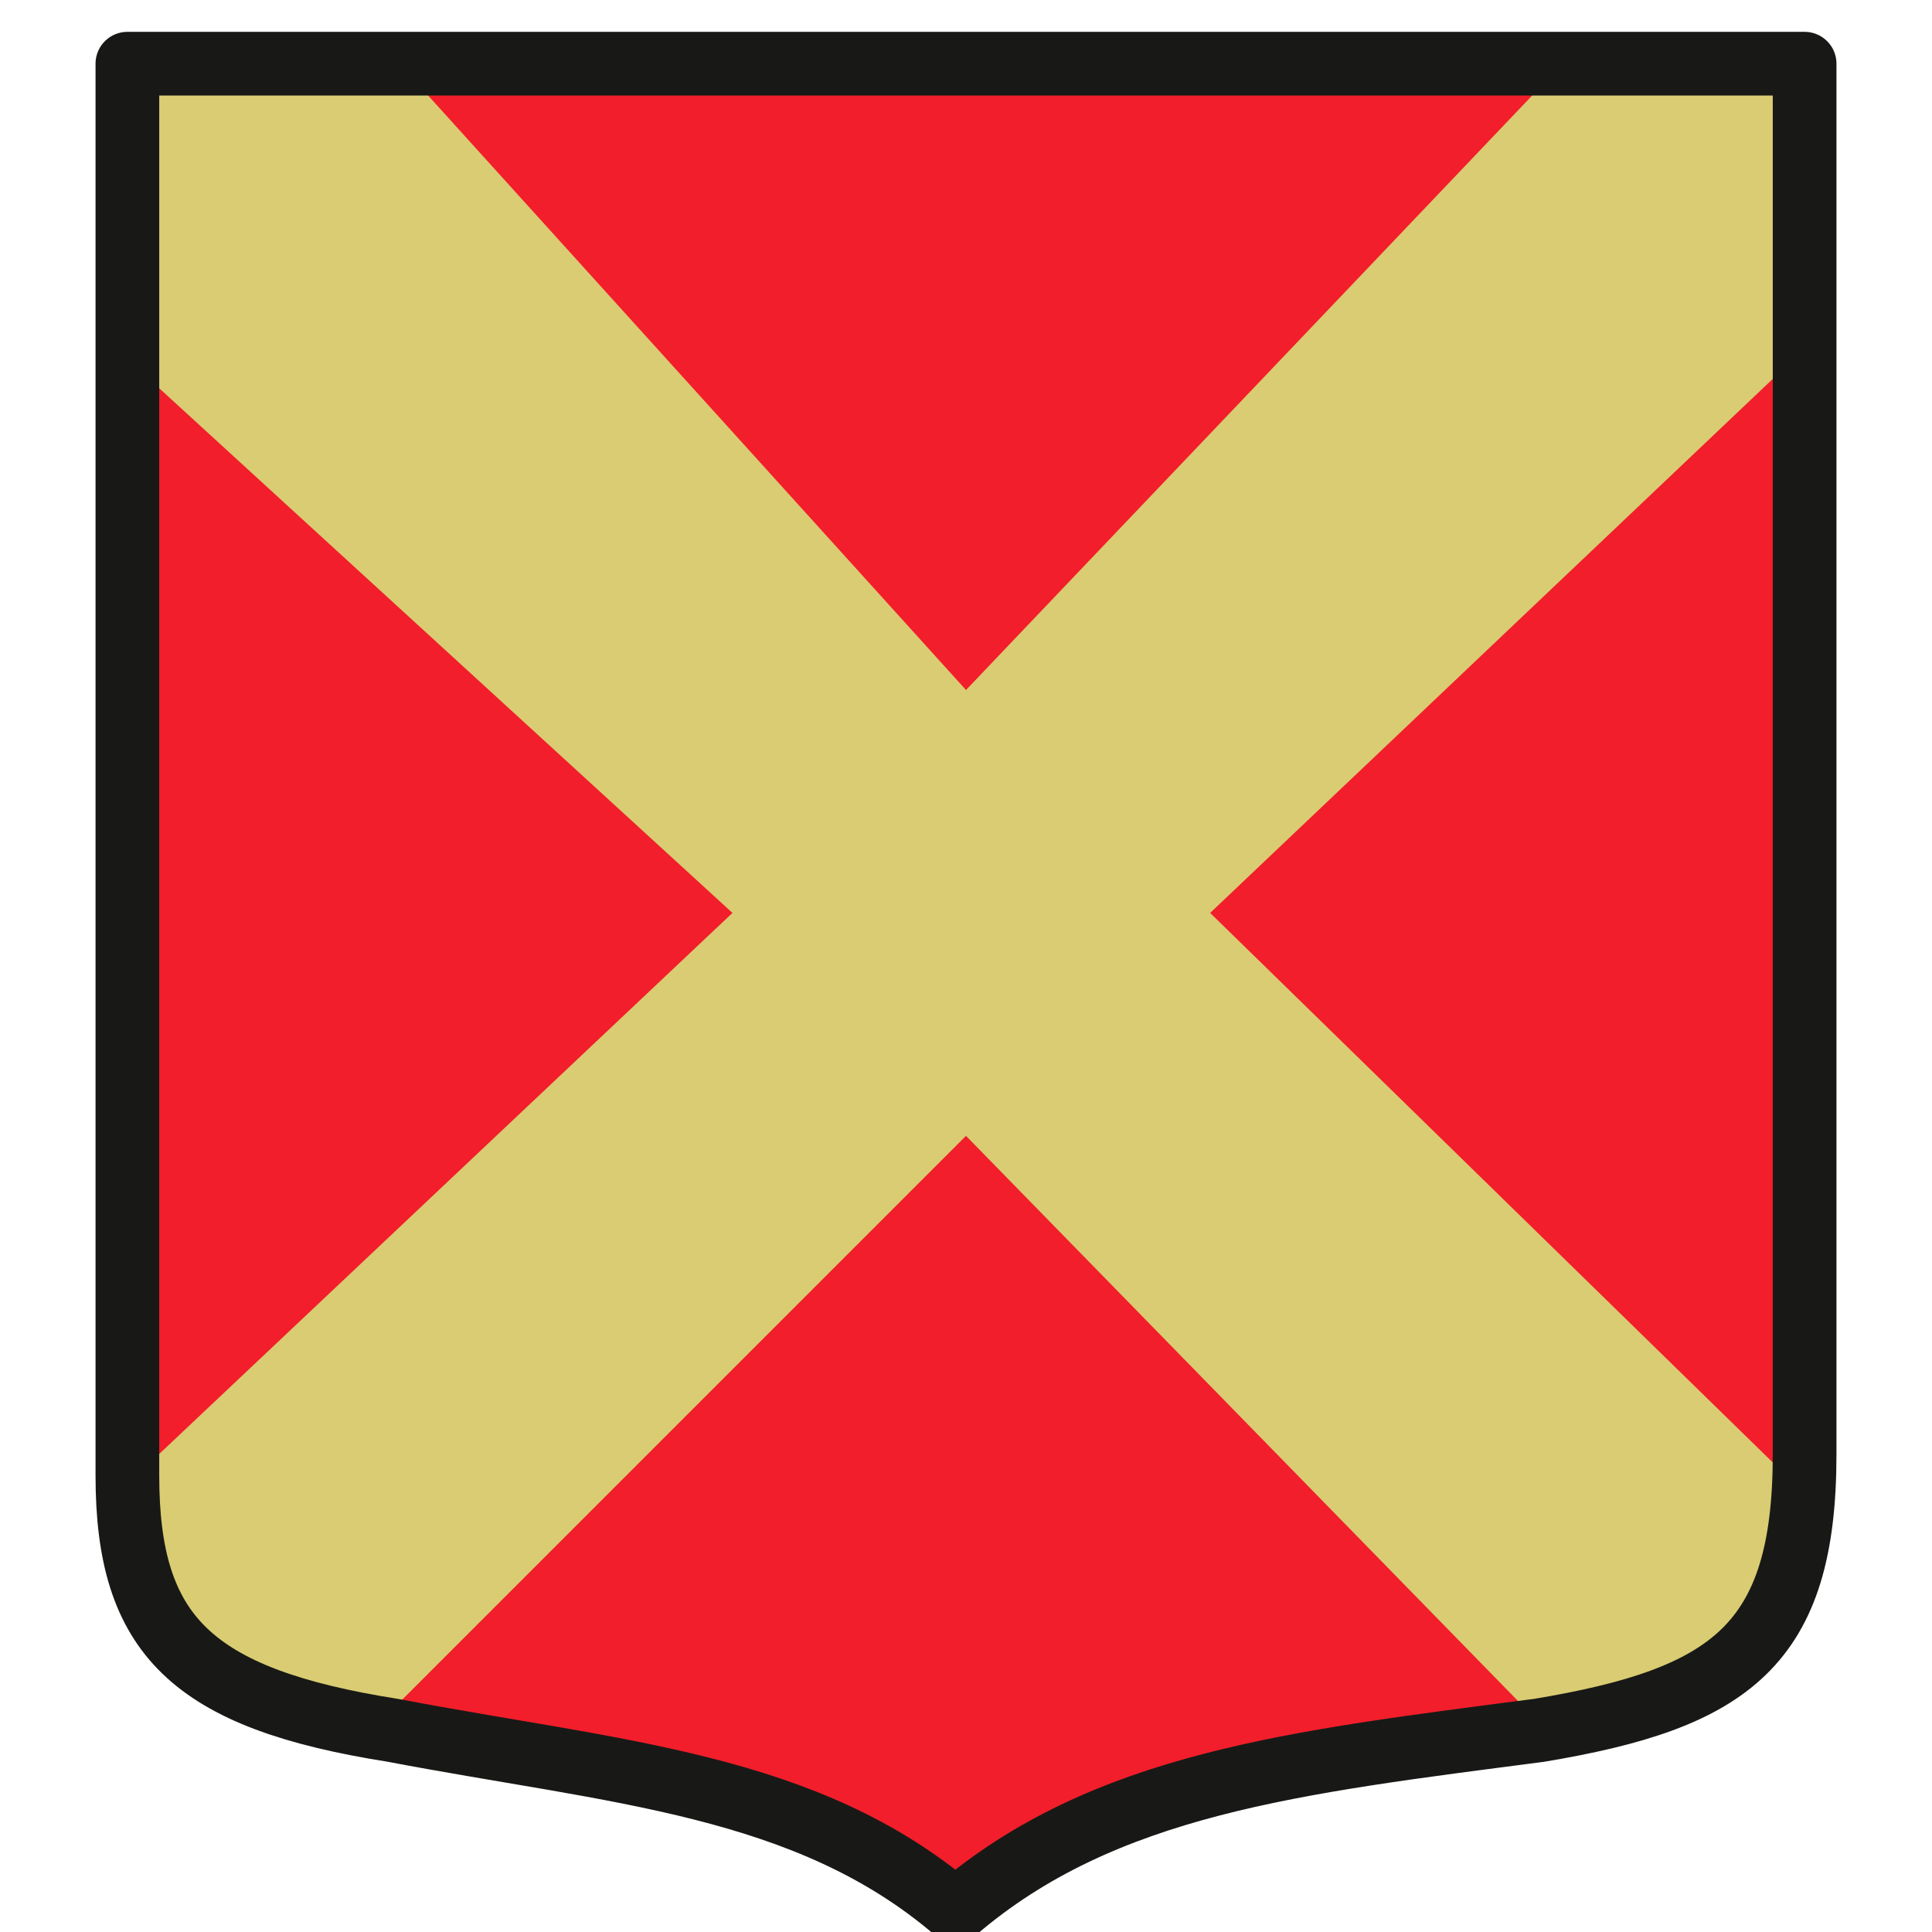
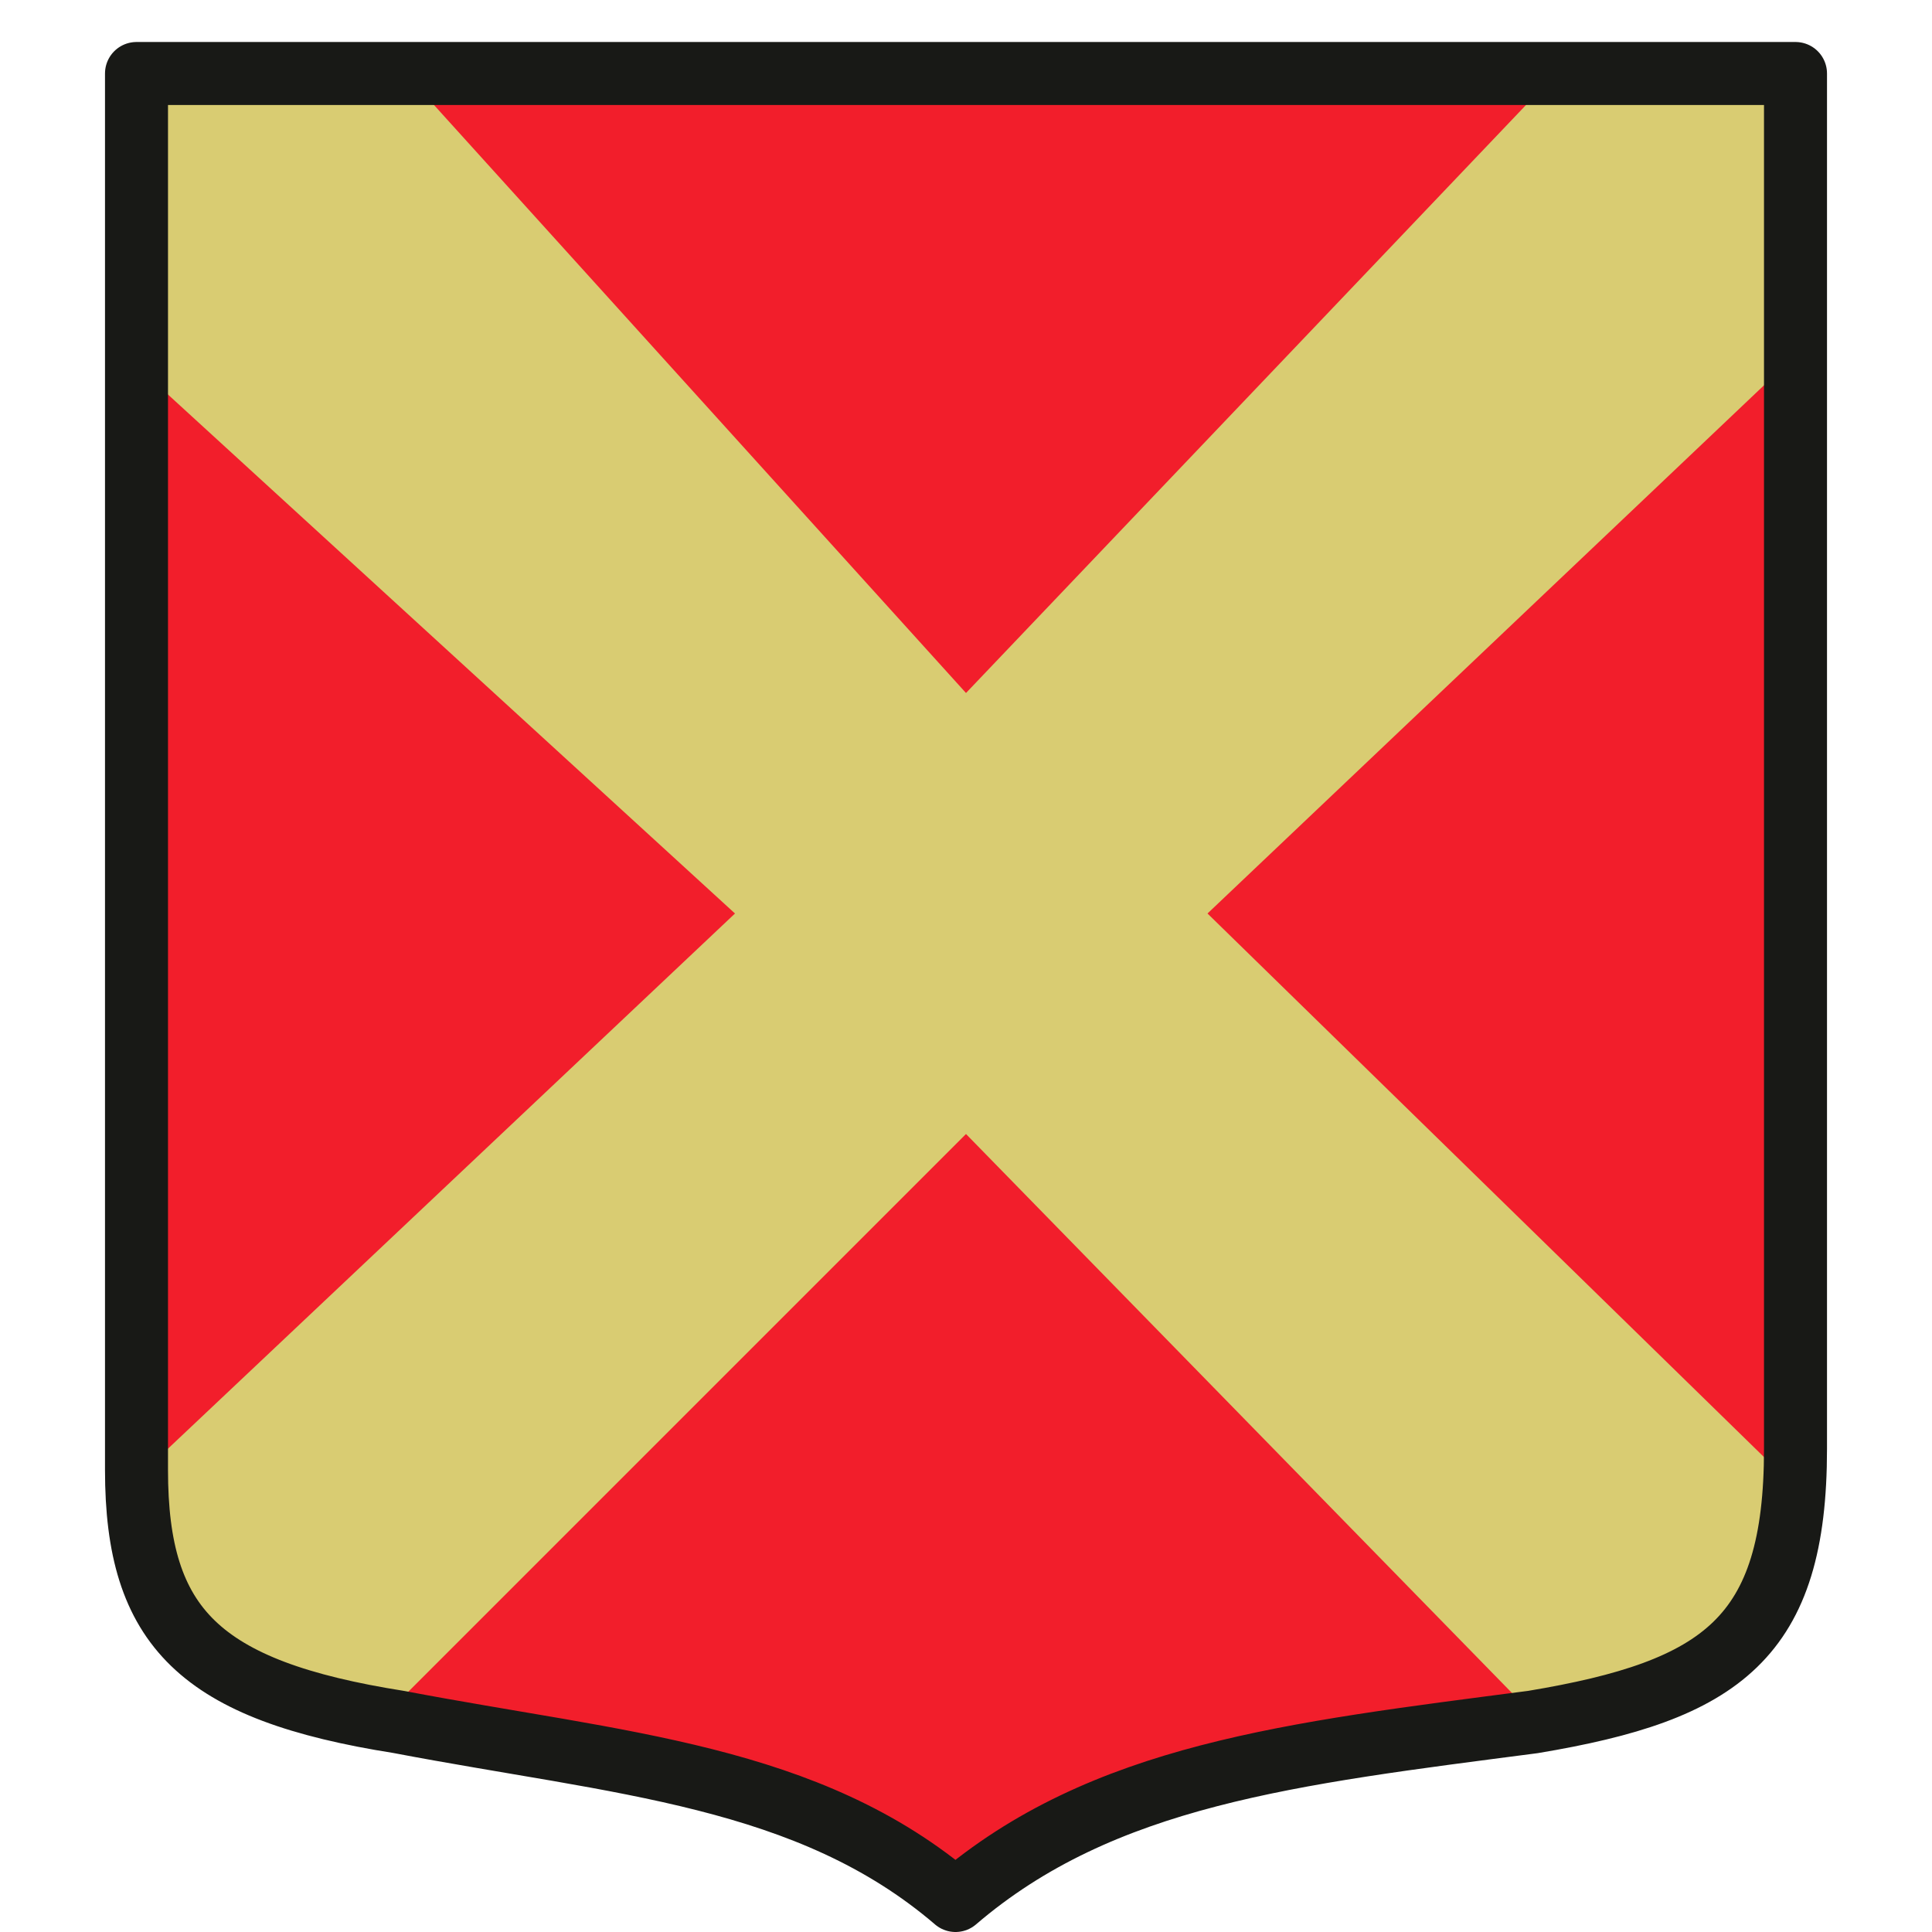
- <svg xmlns="http://www.w3.org/2000/svg" viewBox="80 172 182 182">
+ <svg xmlns="http://www.w3.org/2000/svg" viewBox="79 171 184 184">
  <defs>
    <path id="s" d="M92 178 H250 V309 C250 327 243 332 225 335 C202 338 184 340 170 352 C156 340 138 339 117 335 C98 332 92 326 92 311 Z" />
    <clipPath id="c">
      <use href="#s" />
    </clipPath>
  </defs>
  <use href="#s" fill="#f21e2b" />
  <path clip-path="url(#c)" d="M90 174 H114 L171 237 L231 174 H253 V202 L194 258 L280 342 L255 365 L171 279 L85 365 L60 342 L149 258 L90 204 Z" fill="#d9cc72" />
  <use href="#s" fill="none" stroke="#181916" stroke-width="6" stroke-linejoin="round" />
</svg>
